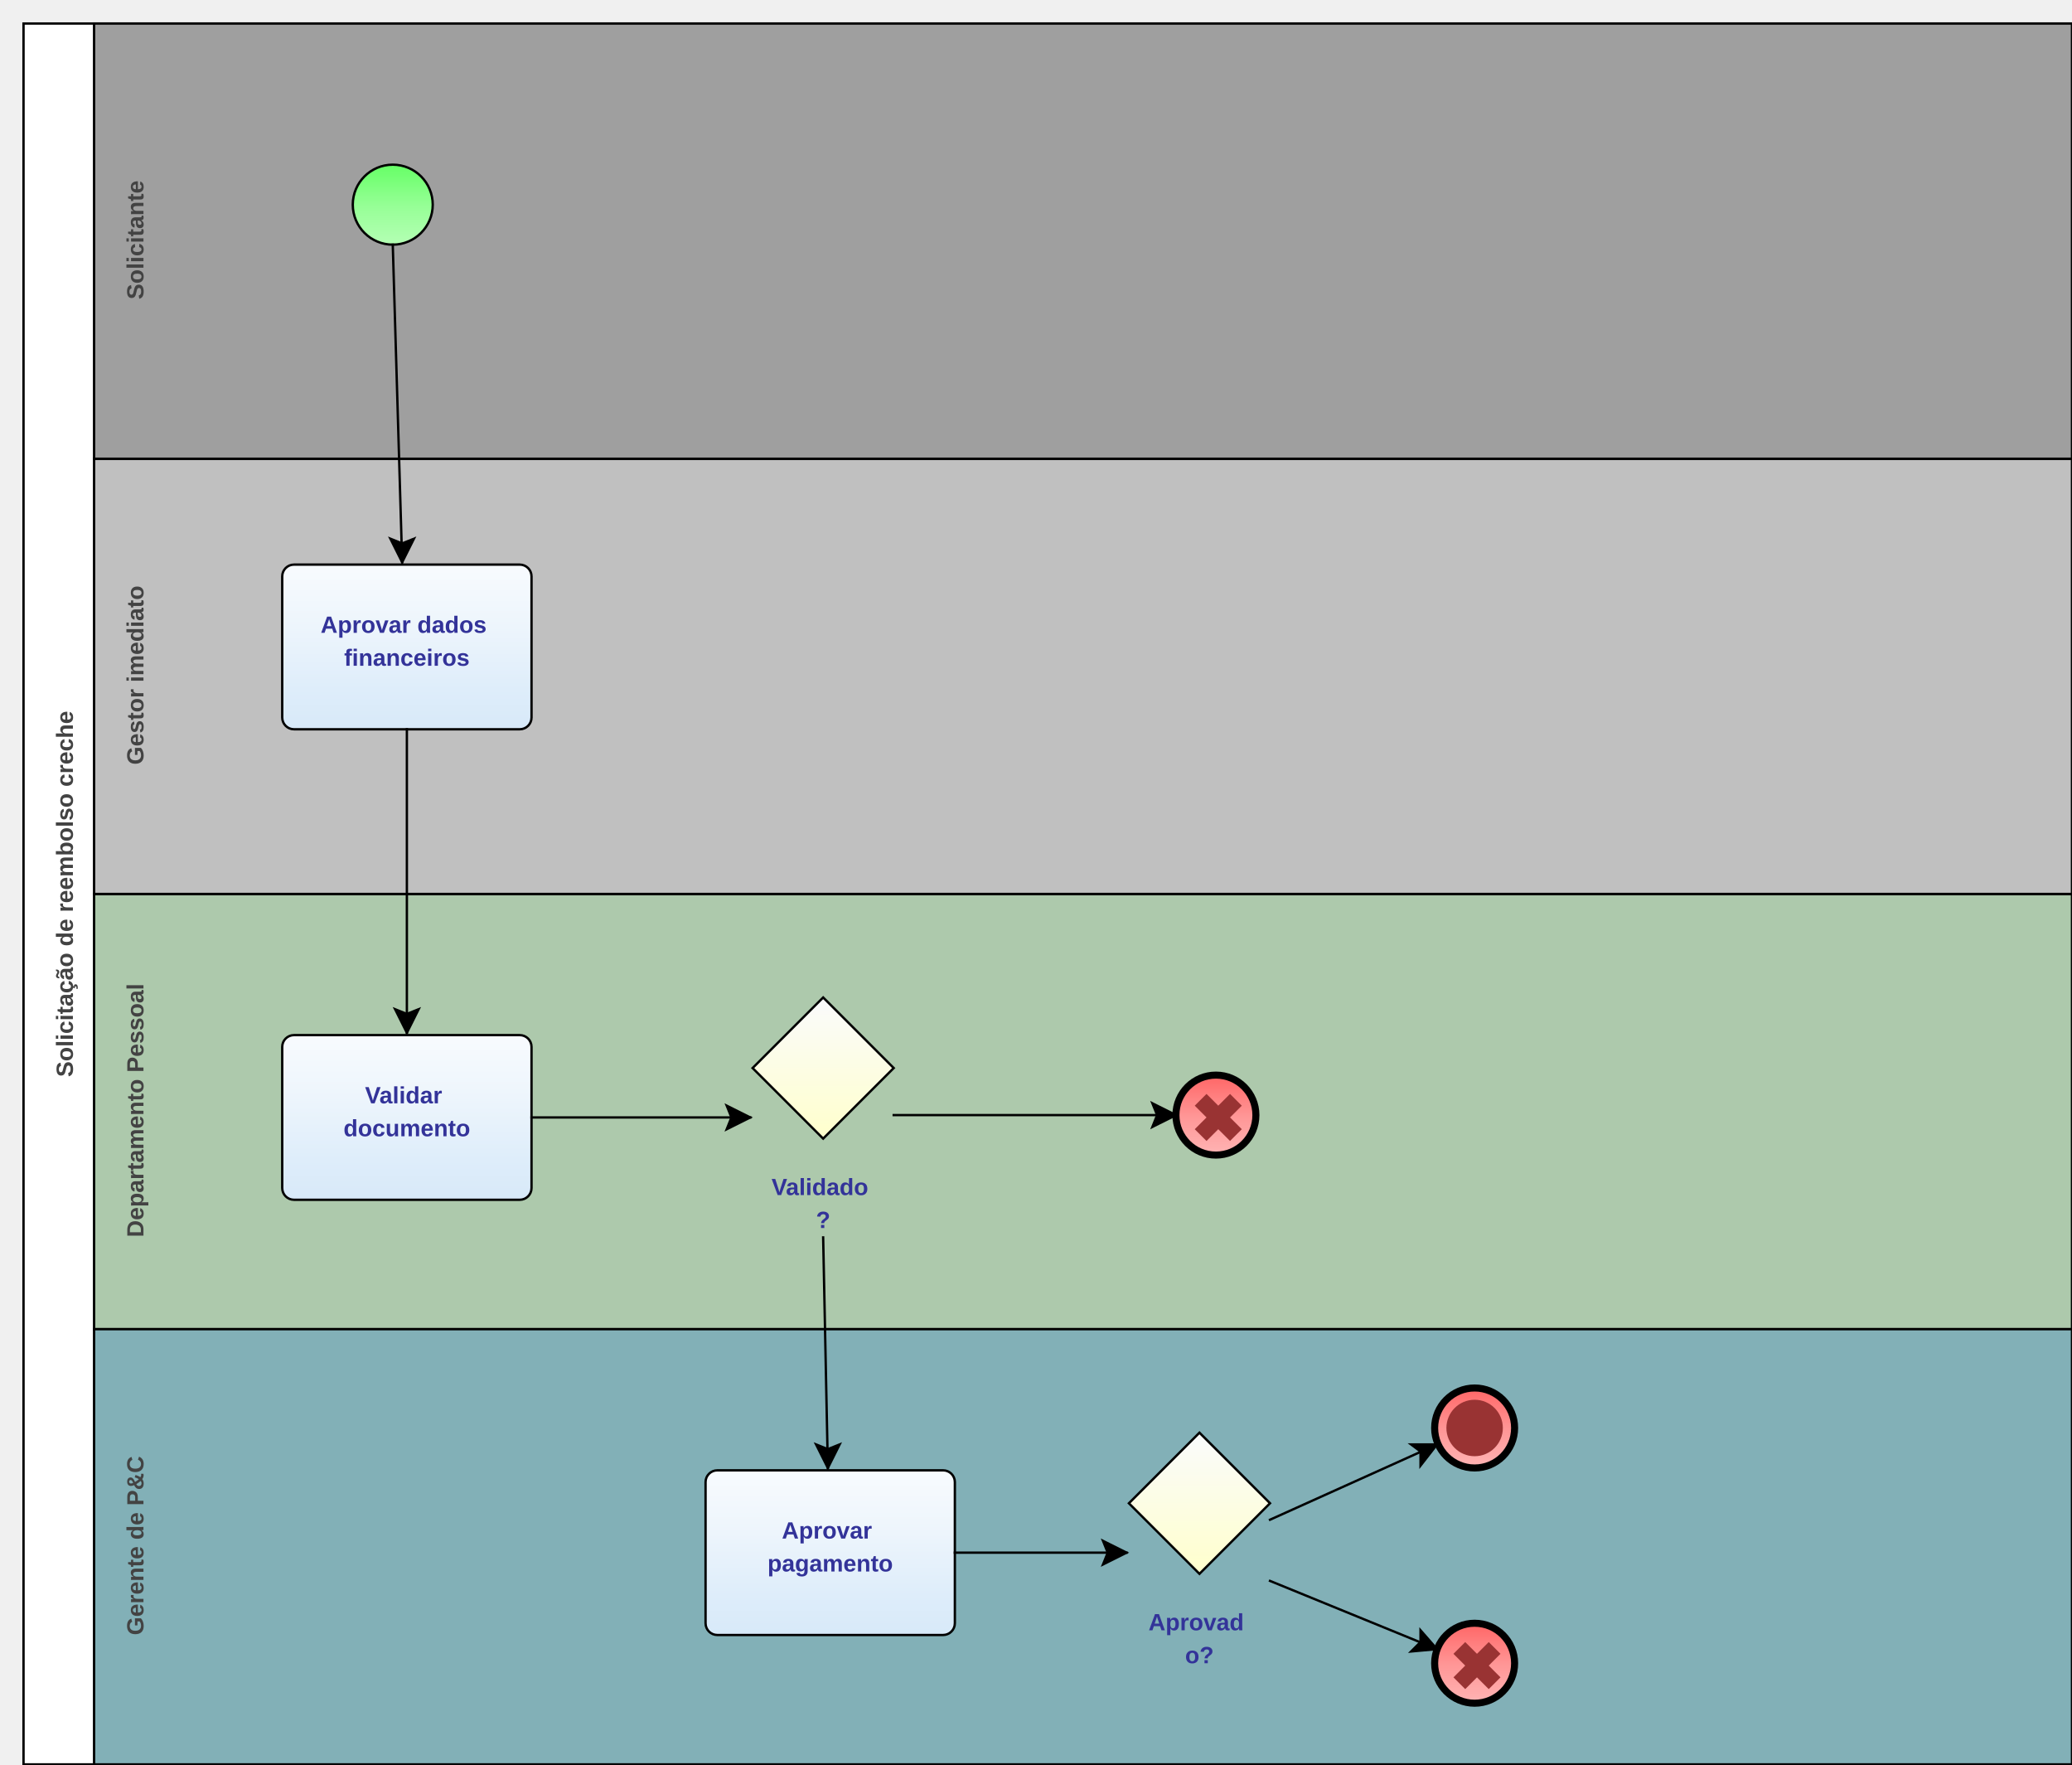
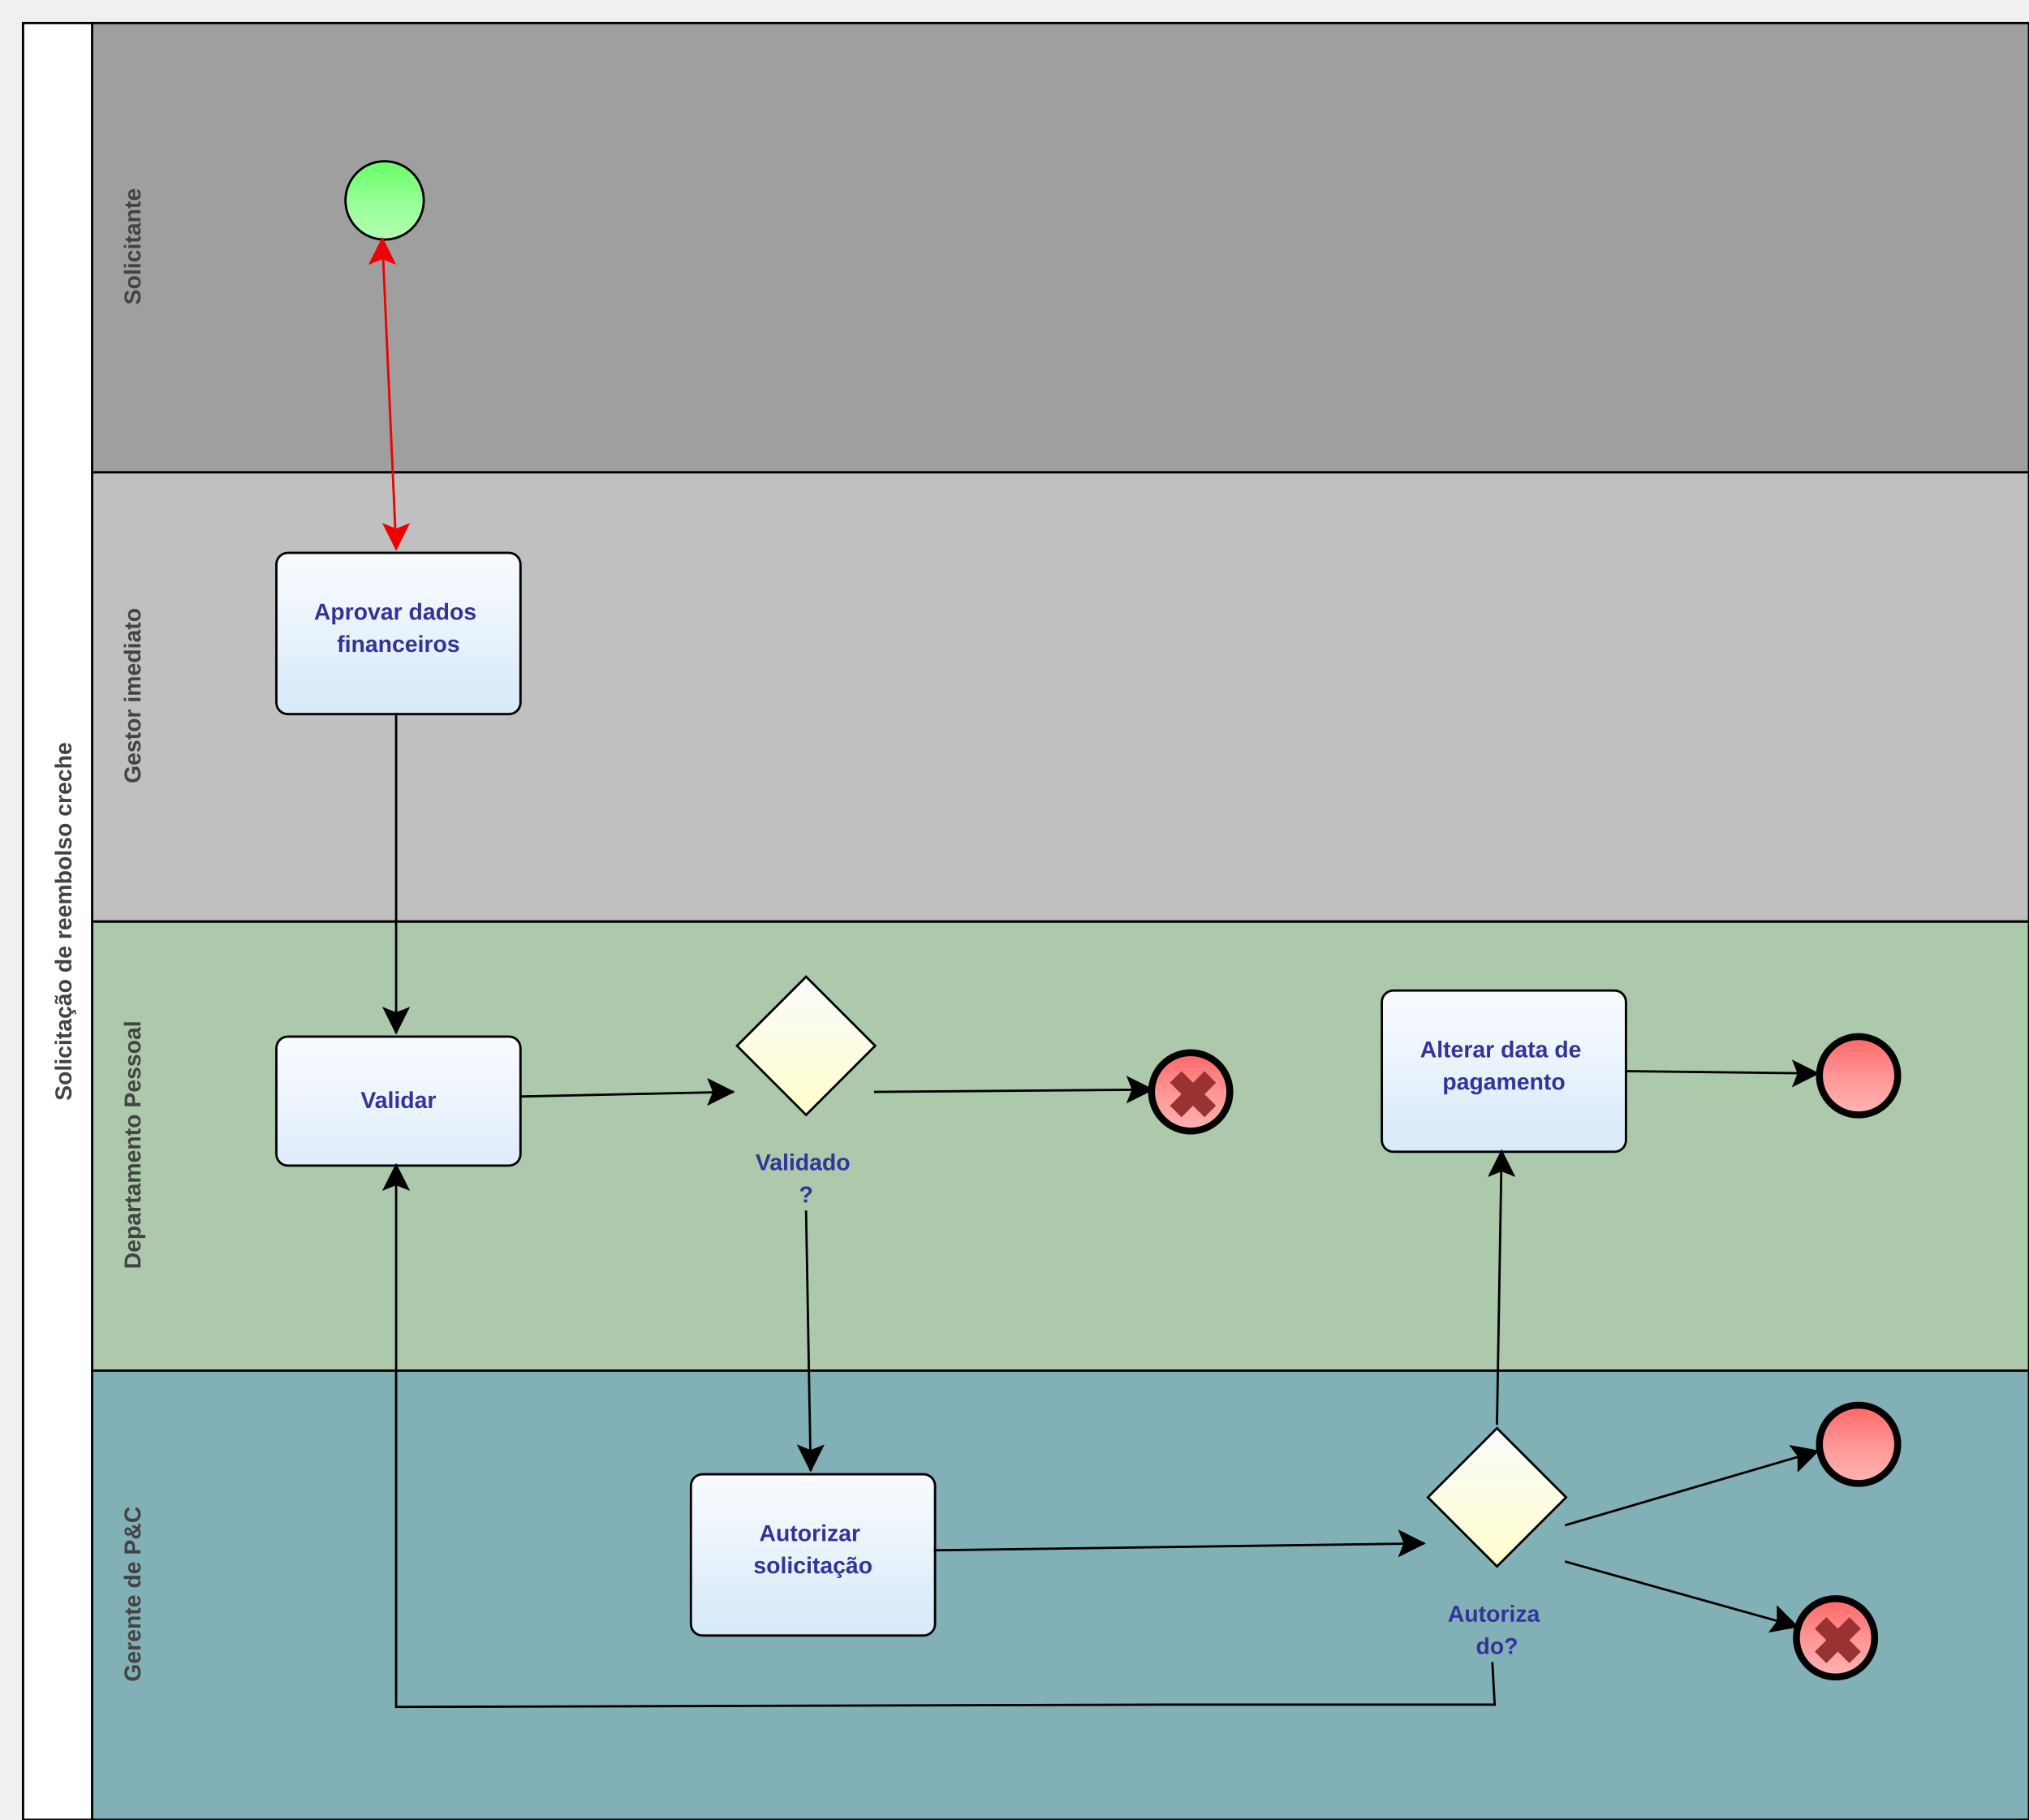
- <svg xmlns="http://www.w3.org/2000/svg" xmlns:xlink="http://www.w3.org/1999/xlink" style="stroke-dasharray:none; shape-rendering:auto; font-family:'Arial'; text-rendering:auto; fill-opacity:1; color-interpolation:auto; color-rendering:auto; font-size:12; fill:black; stroke:black; image-rendering:auto; stroke-miterlimit:10; stroke-linecap:square; stroke-linejoin:miter; font-style:normal; stroke-width:1; stroke-dashoffset:0; font-weight:normal; stroke-opacity:1;" contentScriptType="text/ecmascript" preserveAspectRatio="xMidYMid meet" zoomAndPan="magnify" version="1.0" contentStyleType="text/css" xml:xlink="http://www.w3.org/1999/xlink" width="881" height="750">
-   <rect x="10" y="10" width="871" height="740" ry="0" rx="0" style="stroke:#000000; fill:#FFFFFF" />
-   <rect x="40" y="380" width="841" height="185" ry="0" rx="0" style="stroke:#000000; fill:#ADC9AC" />
+ <svg xmlns="http://www.w3.org/2000/svg" xmlns:xlink="http://www.w3.org/1999/xlink" style="stroke-dasharray:none; shape-rendering:auto; font-family:'Arial'; text-rendering:auto; fill-opacity:1; color-interpolation:auto; color-rendering:auto; font-size:12; fill:black; stroke:black; image-rendering:auto; stroke-miterlimit:10; stroke-linecap:square; stroke-linejoin:miter; font-style:normal; stroke-width:1; stroke-dashoffset:0; font-weight:normal; stroke-opacity:1;" contentScriptType="text/ecmascript" preserveAspectRatio="xMidYMid meet" zoomAndPan="magnify" version="1.0" contentStyleType="text/css" xml:xlink="http://www.w3.org/1999/xlink" width="881" height="790">
+   <rect x="10" y="10" width="871" height="780" ry="0" rx="0" style="stroke:#000000; fill:#FFFFFF" />
+   <rect x="40" y="400" width="841" height="195" ry="0" rx="0" style="stroke:#000000; fill:#ADC9AC" />
  <g componentSequence="47">
-     <text x="-472" y="47" transform="rotate(270)" text-anchor="middle" style="font-weight:bold;font-size:10px;stroke:none; fill:#434343">
-       <tspan dy="14" x="-472">Departamento Pessoal</tspan>
+     <text x="-497" y="47" transform="rotate(270)" text-anchor="middle" style="font-weight:bold;font-size:10px;stroke:none; fill:#434343">
+       <tspan dy="14" x="-497">Departamento Pessoal</tspan>
    </text>
  </g>
-   <rect x="40" y="565" width="841" height="185" ry="0" rx="0" style="stroke:#000000; fill:#82B0B7" />
+   <rect x="40" y="595" width="841" height="195" ry="0" rx="0" style="stroke:#000000; fill:#82B0B7" />
  <g componentSequence="39">
-     <text x="-657" y="47" transform="rotate(270)" text-anchor="middle" style="font-weight:bold;font-size:10px;stroke:none; fill:#434343">
-       <tspan dy="14" x="-657">Gerente de P&amp;C</tspan>
+     <text x="-692" y="47" transform="rotate(270)" text-anchor="middle" style="font-weight:bold;font-size:10px;stroke:none; fill:#434343">
+       <tspan dy="14" x="-692">Gerente de P&amp;C</tspan>
    </text>
  </g>
-   <rect x="40" y="195" width="841" height="185" ry="0" rx="0" style="stroke:#000000; fill:#C0C0C0" />
+   <rect x="40" y="205" width="841" height="195" ry="0" rx="0" style="stroke:#000000; fill:#C0C0C0" />
  <g componentSequence="3">
-     <text x="-287" y="47" transform="rotate(270)" text-anchor="middle" style="font-weight:bold;font-size:10px;stroke:none; fill:#434343">
-       <tspan dy="14" x="-287">Gestor imediato</tspan>
+     <text x="-302" y="47" transform="rotate(270)" text-anchor="middle" style="font-weight:bold;font-size:10px;stroke:none; fill:#434343">
+       <tspan dy="14" x="-302">Gestor imediato</tspan>
    </text>
  </g>
-   <rect x="40" y="10" width="841" height="185" ry="0" rx="0" style="stroke:#000000; fill:#9F9F9F" />
+   <rect x="40" y="10" width="841" height="195" ry="0" rx="0" style="stroke:#000000; fill:#9F9F9F" />
  <g componentSequence="2">
-     <text x="-102" y="47" transform="rotate(270)" text-anchor="middle" style="font-weight:bold;font-size:10px;stroke:none; fill:#434343">
-       <tspan dy="14" x="-102">Solicitante</tspan>
+     <text x="-107" y="47" transform="rotate(270)" text-anchor="middle" style="font-weight:bold;font-size:10px;stroke:none; fill:#434343">
+       <tspan dy="14" x="-107">Solicitante</tspan>
    </text>
  </g>
  <g componentSequence="1">
-     <text x="-380" y="17" transform="rotate(270)" text-anchor="middle" style="font-weight:bold;font-size:10px;stroke:none; fill:#434343">
-       <tspan dy="14" x="-380">Solicitação de reembolso creche</tspan>
+     <text x="-400" y="17" transform="rotate(270)" text-anchor="middle" style="font-weight:bold;font-size:10px;stroke:none; fill:#434343">
+       <tspan dy="14" x="-400">Solicitação de reembolso creche</tspan>
    </text>
  </g>
  <g sequence="4">
-     <ellipse cx="167" cy="87" rx="17" ry="17" stroke-width="1" style="fill:url(#linearGradient66FF6696FF96B6FFB6_1384169394);" stroke="336633" />
+     <ellipse cx="167" cy="87" rx="17" ry="17" stroke-width="1" style="fill:url(#linearGradient66FF6696FF96B6FFB6_942927229);" stroke="336633" />
  </g>
  <g sequence="5">
-     <rect x="120" y="240" width="106" height="70" ry="5" rx="5" style="fill:url(#linearGradientF8FBFEEDF5FCDEEDFAD4E7F8E2E5E9_1548176274);" stroke="191970" />
+     <rect x="120" y="240" width="106" height="70" ry="5" rx="5" style="fill:url(#linearGradientF8FBFEEDF5FCDEEDFAD4E7F8E2E5E9_921965579);" stroke="191970" />
  </g>
  <g componentSequence="5">
    <text x="173" y="255" text-anchor="middle" style="font-weight:bold;font-size:10px;stroke:none; fill:#333399">
      <tspan dy="14" x="173">Aprovar dados</tspan>
      <tspan dy="14" x="173">financeiros</tspan>
    </text>
  </g>
  <g sequence="21">
-     <polygon points=" 320 454 350 424 380 454 350 484 320 454" style="fill:url(#linearGradientFAFBFCFFFFCC_1484313794);" stroke="000000" />
+     <polygon points=" 320 454 350 424 380 454 350 484 320 454" style="fill:url(#linearGradientFAFBFCFFFFCC_852198925);" stroke="000000" />
  </g>
  <g componentSequence="21">
    <text x="350" y="494" text-anchor="middle" style="font-weight:bold;font-size:10px;stroke:none; fill:#333399">
      <tspan dy="14" x="350">Validado</tspan>
      <tspan dy="14" x="350">?</tspan>
    </text>
  </g>
  <g sequence="27">
-     <rect x="300" y="625" width="106" height="70" ry="5" rx="5" style="fill:url(#linearGradientF8FBFEEDF5FCDEEDFAD4E7F8E2E5E9_494551465);" stroke="191970" />
+     <rect x="300" y="640" width="106" height="70" ry="5" rx="5" style="fill:url(#linearGradientF8FBFEEDF5FCDEEDFAD4E7F8E2E5E9_2009669168);" stroke="191970" />
  </g>
  <g componentSequence="27">
-     <text x="353" y="640" text-anchor="middle" style="font-weight:bold;font-size:10px;stroke:none; fill:#333399">
-       <tspan dy="14" x="353">Aprovar</tspan>
-       <tspan dy="14" x="353">pagamento</tspan>
+     <text x="353" y="655" text-anchor="middle" style="font-weight:bold;font-size:10px;stroke:none; fill:#333399">
+       <tspan dy="14" x="353">Autorizar</tspan>
+       <tspan dy="14" x="353">solicitação</tspan>
    </text>
  </g>
  <g sequence="44">
-     <ellipse cx="517" cy="474" rx="17" ry="17" stroke-width="3" style="fill:url(#linearGradientFF6666FF9696FFB6B6_1246757019);" stroke="993333" />
+     <ellipse cx="517" cy="474" rx="17" ry="17" stroke-width="3" style="fill:url(#linearGradientFF6666FF9696FFB6B6_1345740209);" stroke="993333" />
  </g>
  <g sequence="44">
    <polygon points=" 508 470 513 465 518 470 523 465 528 470 523 475 528 480 523 485 518 480 513 485 508 480 513 475" style="stroke:none; fill:#993333" />
  </g>
  <g sequence="48">
-     <rect x="120" y="440" width="106" height="70" ry="5" rx="5" style="fill:url(#linearGradientF8FBFEEDF5FCDEEDFAD4E7F8E2E5E9_749590936);" stroke="191970" />
+     <rect x="120" y="450" width="106" height="56" ry="5" rx="5" style="fill:url(#linearGradientF8FBFEEDF5FCDEEDFAD4E7F8E2E5E9_1182027760);" stroke="191970" />
  </g>
  <g componentSequence="48">
-     <text x="173" y="455" text-anchor="middle" style="font-weight:bold;font-size:10px;stroke:none; fill:#333399">
+     <text x="173" y="467" text-anchor="middle" style="font-weight:bold;font-size:10px;stroke:none; fill:#333399">
      <tspan dy="14" x="173">Validar</tspan>
-       <tspan dy="14" x="173">documento</tspan>
    </text>
  </g>
  <g sequence="60">
-     <polygon points=" 480 639 510 609 540 639 510 669 480 639" style="fill:url(#linearGradientFAFBFCFFFFCC_846054923);" stroke="000000" />
+     <polygon points=" 620 650 650 620 680 650 650 680 620 650" style="fill:url(#linearGradientFAFBFCFFFFCC_677466845);" stroke="000000" />
  </g>
  <g componentSequence="60">
-     <text x="510" y="679" text-anchor="middle" style="font-weight:bold;font-size:10px;stroke:none; fill:#333399">
-       <tspan dy="14" x="510">Aprovad</tspan>
-       <tspan dy="14" x="510">o?</tspan>
+     <text x="650" y="690" text-anchor="middle" style="font-weight:bold;font-size:10px;stroke:none; fill:#333399">
+       <tspan dy="14" x="650">Autoriza</tspan>
+       <tspan dy="14" x="650">do?</tspan>
    </text>
  </g>
-   <g sequence="62">
-     <ellipse cx="627" cy="607" rx="17" ry="17" stroke-width="3" style="fill:url(#linearGradientFF6666FF9696FFB6B6_2102771430);" stroke="993333" />
-   </g>
-   <g sequence="62">
-     <ellipse cx="627" cy="607" rx="12" ry="12" stroke-width="0.5" style="stroke:none; fill:#993333" />
+   <g sequence="66">
+     <ellipse cx="797" cy="711" rx="17" ry="17" stroke-width="3" style="fill:url(#linearGradientFF6666FF9696FFB6B6_401006975);" stroke="993333" />
  </g>
  <g sequence="66">
-     <ellipse cx="627" cy="707" rx="17" ry="17" stroke-width="3" style="fill:url(#linearGradientFF6666FF9696FFB6B6_927677711);" stroke="993333" />
+     <polygon points=" 788 707 793 702 798 707 803 702 808 707 803 712 808 717 803 722 798 717 793 722 788 717 793 712" style="stroke:none; fill:#993333" />
  </g>
-   <g sequence="66">
-     <polygon points=" 618 703 623 698 628 703 633 698 638 703 633 708 638 713 633 718 628 713 623 718 618 713 623 708" style="stroke:none; fill:#993333" />
+   <g sequence="67">
+     <rect x="600" y="430" width="106" height="70" ry="5" rx="5" style="fill:url(#linearGradientF8FBFEEDF5FCDEEDFAD4E7F8E2E5E9_1977609703);" stroke="191970" />
+   </g>
+   <g componentSequence="67">
+     <text x="653" y="445" text-anchor="middle" style="font-weight:bold;font-size:10px;stroke:none; fill:#333399">
+       <tspan dy="14" x="653">Alterar data de</tspan>
+       <tspan dy="14" x="653">pagamento</tspan>
+     </text>
+   </g>
+   <g sequence="69">
+     <ellipse cx="807" cy="467" rx="17" ry="17" stroke-width="3" style="fill:url(#linearGradientFF6666FF9696FFB6B6_288372579);" stroke="993333" />
+   </g>
+   <g sequence="71">
+     <ellipse cx="807" cy="627" rx="17" ry="17" stroke-width="3" style="fill:url(#linearGradientFF6666FF9696FFB6B6_862287906);" stroke="993333" />
  </g>
  <g componentSequence="6">
    <text x="180" y="172" style="font-size:10px;font-weight:none;stroke:none; fill:#333399" text-anchor="left" />
  </g>
  <g componentSequence="25">
    <text x="450" y="474" style="font-size:10px;font-weight:none;stroke:none; fill:#333399" text-anchor="left" />
  </g>
  <g componentSequence="55">
-     <text x="283" y="475" style="font-size:10px;font-weight:none;stroke:none; fill:#333399" text-anchor="left" />
+     <text x="283" y="476" style="font-size:10px;font-weight:none;stroke:none; fill:#333399" text-anchor="left" />
  </g>
  <g componentSequence="56">
-     <text x="361" y="575" style="font-size:10px;font-weight:none;stroke:none; fill:#333399" text-anchor="left" />
+     <text x="361" y="583" style="font-size:10px;font-weight:none;stroke:none; fill:#333399" text-anchor="left" />
  </g>
  <g componentSequence="57">
-     <text x="183" y="375" style="font-size:10px;font-weight:none;stroke:none; fill:#333399" text-anchor="left" />
+     <text x="183" y="380" style="font-size:10px;font-weight:none;stroke:none; fill:#333399" text-anchor="left" />
  </g>
  <g componentSequence="61">
-     <text x="453" y="660" style="font-size:10px;font-weight:none;stroke:none; fill:#333399" text-anchor="left" />
+     <text x="523" y="673" style="font-size:10px;font-weight:none;stroke:none; fill:#333399" text-anchor="left" />
  </g>
  <g componentSequence="63">
-     <text x="585" y="631" style="font-size:10px;font-weight:none;stroke:none; fill:#333399" text-anchor="left" />
+     <text x="745" y="647" style="font-size:10px;font-weight:none;stroke:none; fill:#333399" text-anchor="left" />
  </g>
  <g componentSequence="65">
-     <text x="585" y="686" style="font-size:10px;font-weight:none;stroke:none; fill:#333399" text-anchor="left" />
+     <text x="740" y="693" style="font-size:10px;font-weight:none;stroke:none; fill:#333399" text-anchor="left" />
  </g>
-   <path style="fill:none; stroke:#000000;stroke-width:1" d="M167.0 104.0 L171.0 239.0" />
-   <polygon style="fill:#000000; stroke:#000000;" points=" 176 229 171 239 166 229 171 231" />
-   <path style="fill:none; stroke:#000000;stroke-width:1" d="M173.0 310.0 L173.0 439.0" />
-   <polygon style="fill:#000000; stroke:#000000;" points=" 178 429 173 439 168 429 173 431" />
-   <path style="fill:none; stroke:#000000;stroke-width:1" d="M380.0 474.0 L500.0 474.0" />
-   <polygon style="fill:#000000; stroke:#000000;" points=" 490 469 500 474 490 479 492 474" />
-   <path style="fill:none; stroke:#000000;stroke-width:1" d="M350.0 526.0 L352.0 624.0" />
-   <polygon style="fill:#000000; stroke:#000000;" points=" 357 614 352 624 347 614 352 616" />
-   <path style="fill:none; stroke:#000000;stroke-width:1" d="M226.0 475.0 L319.0 475.0" />
-   <polygon style="fill:#000000; stroke:#000000;" points=" 309 470 319 475 309 480 311 475" />
-   <path style="fill:none; stroke:#000000;stroke-width:1" d="M406.0 660.0 L479.0 660.0" />
-   <polygon style="fill:#000000; stroke:#000000;" points=" 469 655 479 660 469 665 471 660" />
-   <path style="fill:none; stroke:#000000;stroke-width:1" d="M540.0 646.0 L611.0 614.0" />
-   <polygon style="fill:#000000; stroke:#000000;" points=" 600 614 611 614 604 623 604 617" />
-   <path style="fill:none; stroke:#000000;stroke-width:1" d="M540.0 672.0 L611.0 701.0" />
-   <polygon style="fill:#000000; stroke:#000000;" points=" 604 693 611 701 600 702 604 698" />
+   <g componentSequence="68">
+     <text x="661" y="560" style="font-size:10px;font-weight:none;stroke:none; fill:#333399" text-anchor="left" />
+   </g>
+   <g componentSequence="70">
+     <text x="758" y="466" style="font-size:10px;font-weight:none;stroke:none; fill:#333399" text-anchor="left" />
+   </g>
+   <g componentSequence="74">
+     <text x="312" y="741" style="font-size:10px;font-weight:none;stroke:none; fill:#333399" text-anchor="left" />
+   </g>
+   <path style="fill:none; stroke:#F00000;stroke-width:1" d="M166.0 104.0 L172.0 238.0" />
+   <polygon style="fill:#F00000; stroke:#F00000;" points=" 177 228 172 238 167 228 172 230" />
+   <polygon style="fill:#F00000; stroke:#F00000;" points=" 161 114 166 104 171 114 166 112" />
+   <path style="fill:none; stroke:#000000;stroke-width:1" d="M172.0 310.0 L172.0 448.0" />
+   <polygon style="fill:#000000; stroke:#000000;" points=" 177 438 172 448 167 438 172 440" />
+   <path style="fill:none; stroke:#000000;stroke-width:1" d="M380.0 474.0 L500.0 473.0" />
+   <polygon style="fill:#000000; stroke:#000000;" points=" 490 468 500 473 490 478 492 473" />
+   <path style="fill:none; stroke:#000000;stroke-width:1" d="M350.0 526.0 L352.0 638.0" />
+   <polygon style="fill:#000000; stroke:#000000;" points=" 357 628 352 638 347 628 352 630" />
+   <path style="fill:none; stroke:#000000;stroke-width:1" d="M226.0 476.0 L318.0 474.0" />
+   <polygon style="fill:#000000; stroke:#000000;" points=" 308 469 318 474 308 479 310 474" />
+   <path style="fill:none; stroke:#000000;stroke-width:1" d="M406.0 673.0 L618.0 670.0" />
+   <polygon style="fill:#000000; stroke:#000000;" points=" 608 665 618 670 608 675 610 670" />
+   <path style="fill:none; stroke:#000000;stroke-width:1" d="M648.0 722.0 L649.0 740.0 L505.0 740.0 L172.0 741.0 L172.0 506.0" />
+   <polygon style="fill:#000000; stroke:#000000;" points=" 167 516 172 506 177 516 172 514" />
+   <path style="fill:none; stroke:#000000;stroke-width:1" d="M680.0 662.0 L789.0 630.0" />
+   <polygon style="fill:#000000; stroke:#000000;" points=" 778 628 789 630 781 638 781 632" />
+   <path style="fill:none; stroke:#000000;stroke-width:1" d="M680.0 678.0 L780.0 706.0" />
+   <polygon style="fill:#000000; stroke:#000000;" points=" 772 698 780 706 769 708 772 704" />
+   <path style="fill:none; stroke:#000000;stroke-width:1" d="M650.0 618.0 L652.0 500.0" />
+   <polygon style="fill:#000000; stroke:#000000;" points=" 647 510 652 500 657 510 652 508" />
+   <path style="fill:none; stroke:#000000;stroke-width:1" d="M706.0 465.0 L789.0 466.0" />
+   <polygon style="fill:#000000; stroke:#000000;" points=" 779 461 789 466 779 471 781 466" />
  <defs>
-     <linearGradient xlink:href="#linearGradient66FF6696FF96B6FFB6" id="linearGradient66FF6696FF96B6FFB6_1384169394" x1="0" y1="70.0" x2="0" y2="105.0" gradientUnits="userSpaceOnUse" xlink:type="simple" xlink:actuate="onLoad" xlink:show="other" />
+     <linearGradient xlink:href="#linearGradient66FF6696FF96B6FFB6" id="linearGradient66FF6696FF96B6FFB6_942927229" x1="0" y1="70.0" x2="0" y2="105.0" gradientUnits="userSpaceOnUse" xlink:type="simple" xlink:actuate="onLoad" xlink:show="other" />
    <linearGradient id="linearGradient66FF6696FF96B6FFB6">
      <stop style="stop-color:#66FF66;stop-opacity:1;" offset="0.0" id="stop66FF66" />
      <stop style="stop-color:#96FF96;stop-opacity:1;" offset="0.5" id="stop96FF96" />
      <stop style="stop-color:#B6FFB6;stop-opacity:1;" offset="1.0" id="stopB6FFB6" />
    </linearGradient>
-     <linearGradient xlink:href="#linearGradientF8FBFEEDF5FCDEEDFAD4E7F8E2E5E9" id="linearGradientF8FBFEEDF5FCDEEDFAD4E7F8E2E5E9_1548176274" x1="0" y1="240.0" x2="0" y2="346.0" gradientUnits="userSpaceOnUse" xlink:type="simple" xlink:actuate="onLoad" xlink:show="other" />
+     <linearGradient xlink:href="#linearGradientF8FBFEEDF5FCDEEDFAD4E7F8E2E5E9" id="linearGradientF8FBFEEDF5FCDEEDFAD4E7F8E2E5E9_921965579" x1="0" y1="240.0" x2="0" y2="346.0" gradientUnits="userSpaceOnUse" xlink:type="simple" xlink:actuate="onLoad" xlink:show="other" />
    <linearGradient id="linearGradientF8FBFEEDF5FCDEEDFAD4E7F8E2E5E9">
      <stop style="stop-color:#F8FBFE;stop-opacity:1;" offset="0.0" id="stopF8FBFE" />
      <stop style="stop-color:#EDF5FC;stop-opacity:1;" offset="0.25" id="stopEDF5FC" />
      <stop style="stop-color:#DEEDFA;stop-opacity:1;" offset="0.5" id="stopDEEDFA" />
      <stop style="stop-color:#D4E7F8;stop-opacity:1;" offset="0.75" id="stopD4E7F8" />
      <stop style="stop-color:#E2E5E9;stop-opacity:1;" offset="1.0" id="stopE2E5E9" />
    </linearGradient>
-     <linearGradient xlink:href="#linearGradientFAFBFCFFFFCC" id="linearGradientFAFBFCFFFFCC_1484313794" x1="0" y1="424.0" x2="0" y2="484.0" gradientUnits="userSpaceOnUse" xlink:type="simple" xlink:actuate="onLoad" xlink:show="other" />
+     <linearGradient xlink:href="#linearGradientFAFBFCFFFFCC" id="linearGradientFAFBFCFFFFCC_852198925" x1="0" y1="424.0" x2="0" y2="484.0" gradientUnits="userSpaceOnUse" xlink:type="simple" xlink:actuate="onLoad" xlink:show="other" />
    <linearGradient id="linearGradientFAFBFCFFFFCC">
      <stop style="stop-color:#FAFBFC;stop-opacity:1;" offset="0.0" id="stopFAFBFC" />
      <stop style="stop-color:#FFFFCC;stop-opacity:1;" offset="1.0" id="stopFFFFCC" />
    </linearGradient>
-     <linearGradient xlink:href="#linearGradientF8FBFEEDF5FCDEEDFAD4E7F8E2E5E9" id="linearGradientF8FBFEEDF5FCDEEDFAD4E7F8E2E5E9_494551465" x1="0" y1="625.0" x2="0" y2="731.0" gradientUnits="userSpaceOnUse" xlink:type="simple" xlink:actuate="onLoad" xlink:show="other" />
-     <linearGradient xlink:href="#linearGradientFF6666FF9696FFB6B6" id="linearGradientFF6666FF9696FFB6B6_1246757019" x1="0" y1="457.0" x2="0" y2="492.0" gradientUnits="userSpaceOnUse" xlink:type="simple" xlink:actuate="onLoad" xlink:show="other" />
+     <linearGradient xlink:href="#linearGradientF8FBFEEDF5FCDEEDFAD4E7F8E2E5E9" id="linearGradientF8FBFEEDF5FCDEEDFAD4E7F8E2E5E9_2009669168" x1="0" y1="640.0" x2="0" y2="746.0" gradientUnits="userSpaceOnUse" xlink:type="simple" xlink:actuate="onLoad" xlink:show="other" />
+     <linearGradient xlink:href="#linearGradientFF6666FF9696FFB6B6" id="linearGradientFF6666FF9696FFB6B6_1345740209" x1="0" y1="457.0" x2="0" y2="492.0" gradientUnits="userSpaceOnUse" xlink:type="simple" xlink:actuate="onLoad" xlink:show="other" />
    <linearGradient id="linearGradientFF6666FF9696FFB6B6">
      <stop style="stop-color:#FF6666;stop-opacity:1;" offset="0.0" id="stopFF6666" />
      <stop style="stop-color:#FF9696;stop-opacity:1;" offset="0.5" id="stopFF9696" />
      <stop style="stop-color:#FFB6B6;stop-opacity:1;" offset="1.0" id="stopFFB6B6" />
    </linearGradient>
-     <linearGradient xlink:href="#linearGradientF8FBFEEDF5FCDEEDFAD4E7F8E2E5E9" id="linearGradientF8FBFEEDF5FCDEEDFAD4E7F8E2E5E9_749590936" x1="0" y1="440.0" x2="0" y2="546.0" gradientUnits="userSpaceOnUse" xlink:type="simple" xlink:actuate="onLoad" xlink:show="other" />
-     <linearGradient xlink:href="#linearGradientFAFBFCFFFFCC" id="linearGradientFAFBFCFFFFCC_846054923" x1="0" y1="609.0" x2="0" y2="669.0" gradientUnits="userSpaceOnUse" xlink:type="simple" xlink:actuate="onLoad" xlink:show="other" />
-     <linearGradient xlink:href="#linearGradientFF6666FF9696FFB6B6" id="linearGradientFF6666FF9696FFB6B6_2102771430" x1="0" y1="590.0" x2="0" y2="625.0" gradientUnits="userSpaceOnUse" xlink:type="simple" xlink:actuate="onLoad" xlink:show="other" />
-     <linearGradient xlink:href="#linearGradientFF6666FF9696FFB6B6" id="linearGradientFF6666FF9696FFB6B6_927677711" x1="0" y1="690.0" x2="0" y2="725.0" gradientUnits="userSpaceOnUse" xlink:type="simple" xlink:actuate="onLoad" xlink:show="other" />
+     <linearGradient xlink:href="#linearGradientF8FBFEEDF5FCDEEDFAD4E7F8E2E5E9" id="linearGradientF8FBFEEDF5FCDEEDFAD4E7F8E2E5E9_1182027760" x1="0" y1="450.0" x2="0" y2="556.0" gradientUnits="userSpaceOnUse" xlink:type="simple" xlink:actuate="onLoad" xlink:show="other" />
+     <linearGradient xlink:href="#linearGradientFAFBFCFFFFCC" id="linearGradientFAFBFCFFFFCC_677466845" x1="0" y1="620.0" x2="0" y2="680.0" gradientUnits="userSpaceOnUse" xlink:type="simple" xlink:actuate="onLoad" xlink:show="other" />
+     <linearGradient xlink:href="#linearGradientFF6666FF9696FFB6B6" id="linearGradientFF6666FF9696FFB6B6_401006975" x1="0" y1="694.0" x2="0" y2="729.0" gradientUnits="userSpaceOnUse" xlink:type="simple" xlink:actuate="onLoad" xlink:show="other" />
+     <linearGradient xlink:href="#linearGradientF8FBFEEDF5FCDEEDFAD4E7F8E2E5E9" id="linearGradientF8FBFEEDF5FCDEEDFAD4E7F8E2E5E9_1977609703" x1="0" y1="430.0" x2="0" y2="536.0" gradientUnits="userSpaceOnUse" xlink:type="simple" xlink:actuate="onLoad" xlink:show="other" />
+     <linearGradient xlink:href="#linearGradientFF6666FF9696FFB6B6" id="linearGradientFF6666FF9696FFB6B6_288372579" x1="0" y1="450.0" x2="0" y2="485.0" gradientUnits="userSpaceOnUse" xlink:type="simple" xlink:actuate="onLoad" xlink:show="other" />
+     <linearGradient xlink:href="#linearGradientFF6666FF9696FFB6B6" id="linearGradientFF6666FF9696FFB6B6_862287906" x1="0" y1="610.0" x2="0" y2="645.0" gradientUnits="userSpaceOnUse" xlink:type="simple" xlink:actuate="onLoad" xlink:show="other" />
  </defs>
</svg>
